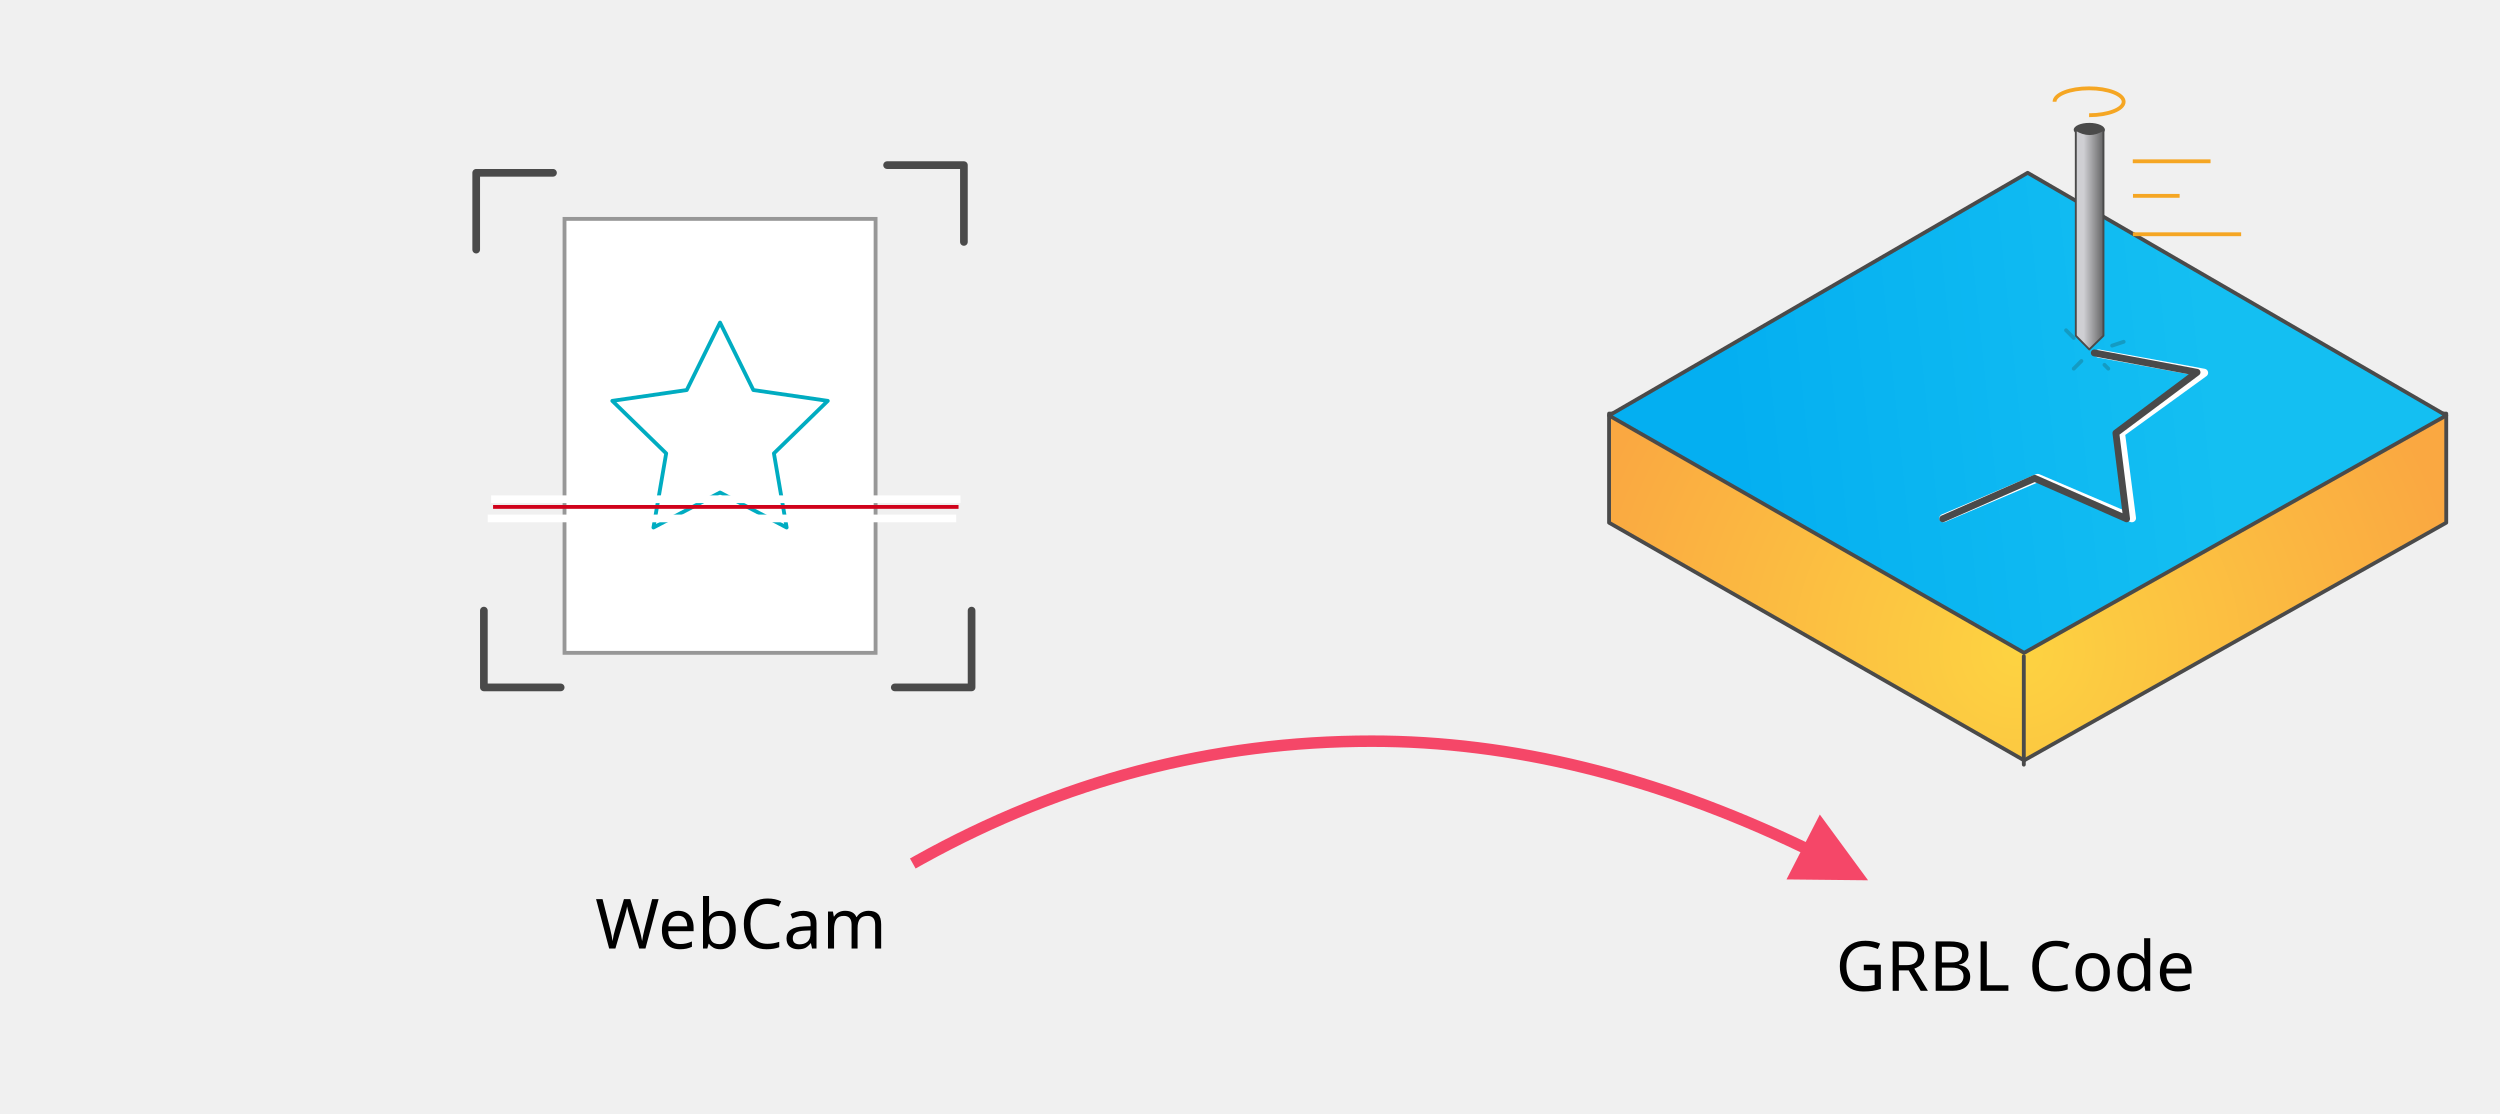
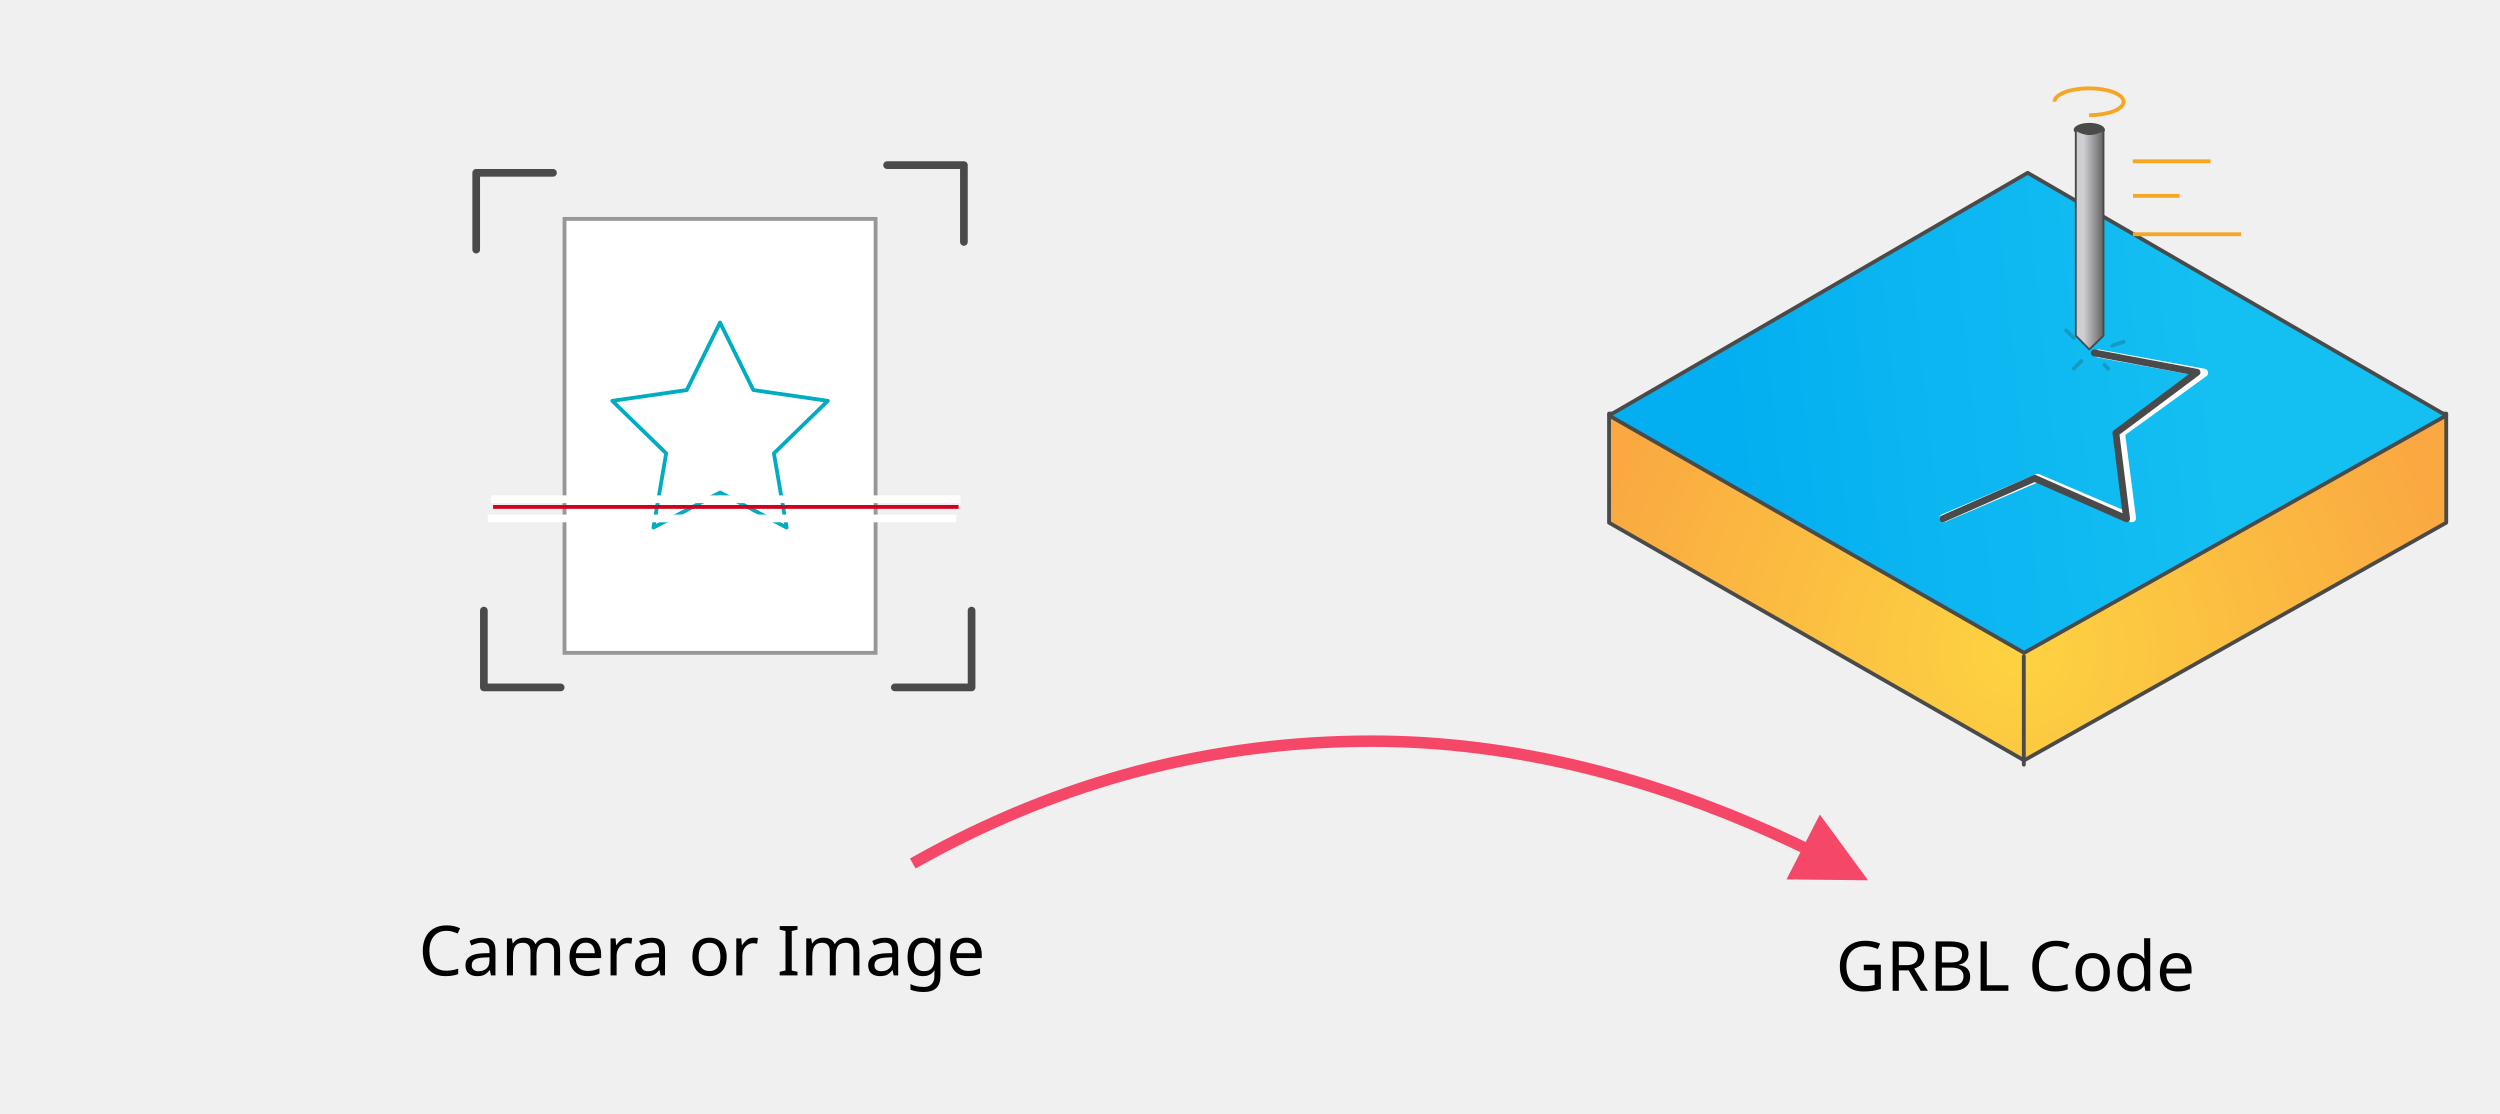
<svg xmlns="http://www.w3.org/2000/svg" width="651px" height="290px" viewBox="0 0 651 290" version="1.1">
  <defs>
    <radialGradient cx="48.757%" cy="68.677%" fx="48.757%" fy="68.677%" r="128.07%" gradientTransform="translate(0.487573,0.686772),scale(0.417431,1),rotate(172.0557),translate(-0.487573,-0.686772)" id="radialGradient-1">
      <stop stop-color="#FDD341" offset="0%" />
      <stop stop-color="#FAA841" offset="100%" />
    </radialGradient>
    <linearGradient x1="72.769%" y1="50%" x2="14.568%" y2="53.479%" id="linearGradient-2">
      <stop stop-color="#14BFF2" offset="0%" />
      <stop stop-color="#04AFF1" offset="100%" />
    </linearGradient>
    <linearGradient x1="28.674%" y1="51.954%" x2="117.395%" y2="51.954%" id="linearGradient-3">
      <stop stop-color="#CFCFD3" offset="0%" />
      <stop stop-color="#4A4A4A" offset="100%" />
    </linearGradient>
  </defs>
  <g id="teaser" stroke="none" stroke-width="1" fill="none" fill-rule="evenodd">
    <g id="Group-3" transform="translate(419, 23)">
      <polygon id="Rectangle" stroke="#4A4A4A" fill="url(#radialGradient-1)" stroke-linejoin="round" points="112.488 84 218 84.697 218 113.111 108.078 175 0 113.111 0 84.697" />
      <polygon id="Rectangle" stroke="#4A4A4A" fill="url(#linearGradient-2)" stroke-linejoin="round" points="109 22 218 85.196 108.078 147 0 85.196" />
      <line x1="108" y1="147.882" x2="108" y2="176.118" id="Line" stroke="#4A4A4A" stroke-linecap="round" stroke-linejoin="round" />
      <path d="M127.696,68.018 L155.11,73.032 C155.987,73.193 156.286,74.244 155.688,74.832 L155.557,74.943 L134.42,90.261 L137.209,111.794 C137.308,112.562 136.578,113.156 135.851,112.963 L135.696,112.91 L111.609,102.634 L87.522,112.91 C87.026,113.122 86.457,112.942 86.174,112.509 L86.09,112.355 C85.875,111.868 86.058,111.309 86.499,111.031 L86.655,110.949 L111.175,100.488 C111.397,100.394 111.642,100.375 111.872,100.432 L112.042,100.488 L134.807,110.199 L132.18,89.909 C132.138,89.579 132.253,89.253 132.487,89.021 L132.614,88.914 L152.248,74.682 L127.297,70.12 C126.765,70.023 126.397,69.561 126.408,69.047 L126.427,68.873 C126.526,68.351 126.996,67.989 127.519,68 L127.696,68.018 Z" id="Path" fill="#FFFFFF" fill-rule="nonzero" />
      <path d="M126.506,68.015 L153.276,73.069 C153.983,73.203 154.228,74.071 153.76,74.567 L153.64,74.675 L132.915,90.176 L135.652,111.987 C135.732,112.629 135.145,113.126 134.556,112.972 L134.421,112.924 L110.83,102.535 L87.239,112.924 C86.84,113.1 86.383,112.955 86.15,112.601 L86.074,112.458 C85.9,112.054 86.044,111.591 86.393,111.355 L86.533,111.277 L110.477,100.733 C110.657,100.654 110.856,100.638 111.044,100.686 L111.182,100.733 L133.698,110.647 L131.093,89.881 C131.059,89.612 131.148,89.346 131.327,89.152 L131.446,89.046 L150.947,74.456 L126.182,69.781 C125.754,69.7 125.456,69.321 125.458,68.895 L125.473,68.734 C125.553,68.3 125.927,67.998 126.347,68 L126.506,68.015 Z" id="Path" fill="#4A4A4A" fill-rule="nonzero" />
      <g id="Group" transform="translate(121, 9)">
        <ellipse id="Oval" fill="#4A4A4A" cx="4.05" cy="1.788" rx="4.05" ry="1.788" />
        <path d="M0.54,1.788 C1.74,2.54 2.94,2.916 4.14,2.916 C5.34,2.916 6.54,2.54 7.74,1.788 L7.74,55.424 L4.05,59 L0.54,55.424 L0.54,1.788 Z" id="Rectangle" stroke="#4A4A4A" stroke-width="0.5" fill="url(#linearGradient-3)" stroke-linejoin="round" />
      </g>
      <line x1="136.875" y1="19" x2="156.125" y2="19" id="Line-2" stroke="#F5A623" stroke-linecap="square" />
      <line x1="136.929" y1="28" x2="148.071" y2="28" id="Line-3" stroke="#F5A623" stroke-linecap="square" />
      <line x1="136.906" y1="38" x2="164.094" y2="38" id="Line-4" stroke="#F5A623" stroke-linecap="square" />
      <path d="M125,7 C129.971,7 134,5.433 134,3.5 C134,1.567 129.971,0 125,0 C120.029,0 116,1.567 116,3.5" id="Path" stroke="#F5A623" />
      <line x1="121" y1="65" x2="119" y2="63" id="Line-5" stroke="#149BC3" stroke-linecap="round" stroke-linejoin="round" />
      <line x1="123" y1="71" x2="121" y2="73" id="Line-8" stroke="#149BC3" stroke-linecap="round" stroke-linejoin="round" />
      <line x1="129" y1="72" x2="130" y2="73" id="Line-7" stroke="#149BC3" stroke-linecap="round" stroke-linejoin="round" />
      <line x1="131" y1="67" x2="134" y2="66" id="Line-6" stroke="#149BC3" stroke-linecap="round" stroke-linejoin="round" />
    </g>
    <g id="Group-2" transform="translate(124, 43)">
      <polyline id="Line-2" stroke="#4A4A4A" stroke-width="2" stroke-linecap="round" stroke-linejoin="round" points="0 22 5.55111512e-15 2 20 2" />
      <polyline id="Line-2" stroke="#4A4A4A" stroke-width="2" stroke-linecap="round" stroke-linejoin="round" points="22 136 2 136 2 116" />
      <polyline id="Line-2" stroke="#4A4A4A" stroke-width="2" stroke-linecap="round" stroke-linejoin="round" transform="translate(119, 126) rotate(-90) translate(-119, -126) " points="129 136 109 136 109 116" />
      <polyline id="Line-2" stroke="#4A4A4A" stroke-width="2" stroke-linecap="round" stroke-linejoin="round" transform="translate(117, 10) rotate(180) translate(-117, -10) " points="127 20 107 20 107 0" />
      <rect id="Rectangle" stroke="#979797" fill="#FFFFFF" x="23" y="14" width="81" height="113" />
      <polygon id="Star" stroke="#00ACC1" stroke-linejoin="round" points="63.5 85.25 46.16 94.366 49.472 75.058 35.444 61.384 54.83 58.567 63.5 41 72.17 58.567 91.556 61.384 77.528 75.058 80.84 94.366" />
      <line x1="4.897" y1="89" x2="125.103" y2="89" id="Line" stroke="#D0021B" stroke-linecap="square" />
      <line x1="4.897" y1="87" x2="125.103" y2="87" id="Line" stroke="#FFFFFF" stroke-width="2" stroke-linecap="square" />
      <line x1="4" y1="92" x2="124" y2="92" id="Line" stroke="#FFFFFF" stroke-width="2" stroke-linecap="square" />
    </g>
-     <text id="WebCam" font-family="Verdana" font-size="18" font-weight="normal" fill="#000000">
-       <tspan x="155" y="247">WebCam</tspan>
+     <text id="Camera-or-Image" font-family="Verdana" font-size="18" font-weight="normal" fill="#000000">
+       <tspan x="109" y="254">Camera or Image</tspan>
    </text>
    <text id="GRBL-Code" font-family="Verdana" font-size="18" font-weight="normal" fill="#000000">
      <tspan x="478" y="258">GRBL Code</tspan>
    </text>
    <path id="Line-10" d="M357.194,191.5 C393.883,191.5 431.558,200.756 470.208,219.252 L473.881,212.1 L486.445,229.228 L465.203,229.002 L468.838,221.922 C430.603,203.636 393.392,194.5 357.194,194.5 C316.234,194.5 277.457,204.603 240.84,224.816 L239.731,225.432 L238.421,226.163 L236.959,223.544 L238.269,222.813 C275.656,201.94 315.306,191.5 357.194,191.5 Z" fill="#F54768" fill-rule="nonzero" />
  </g>
</svg>
